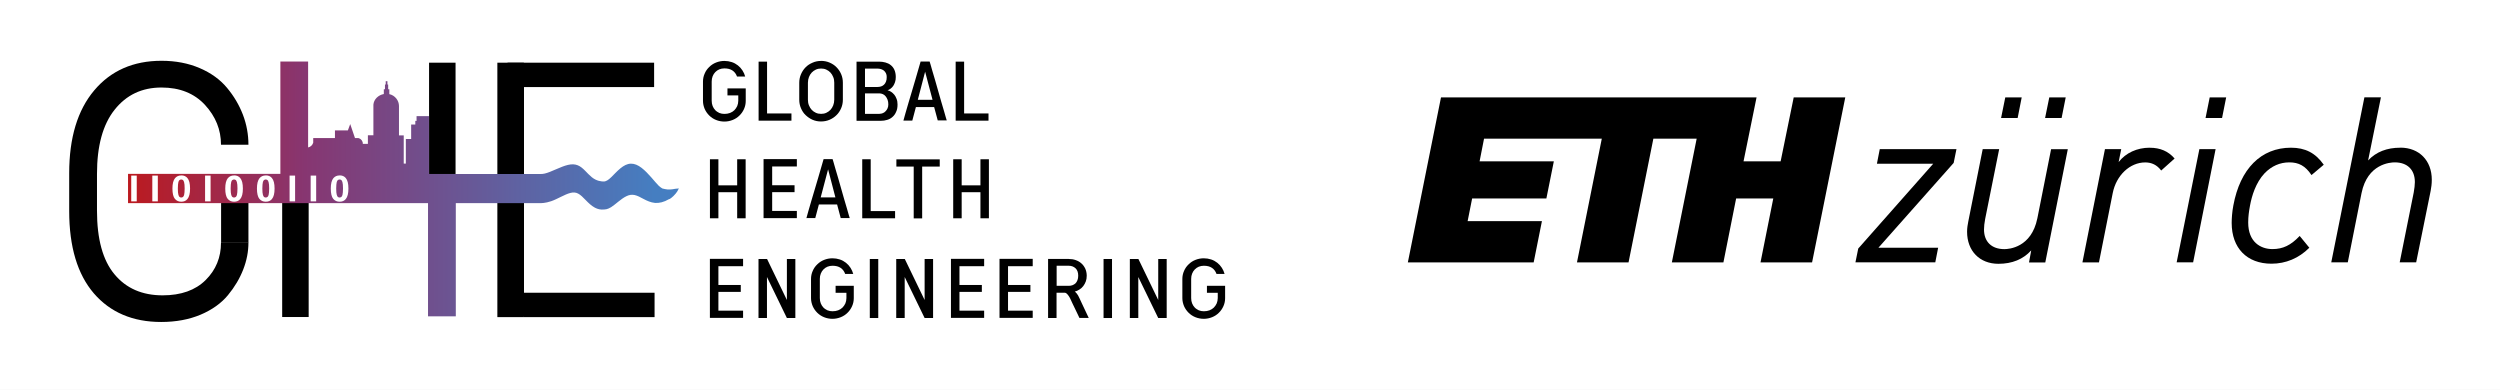
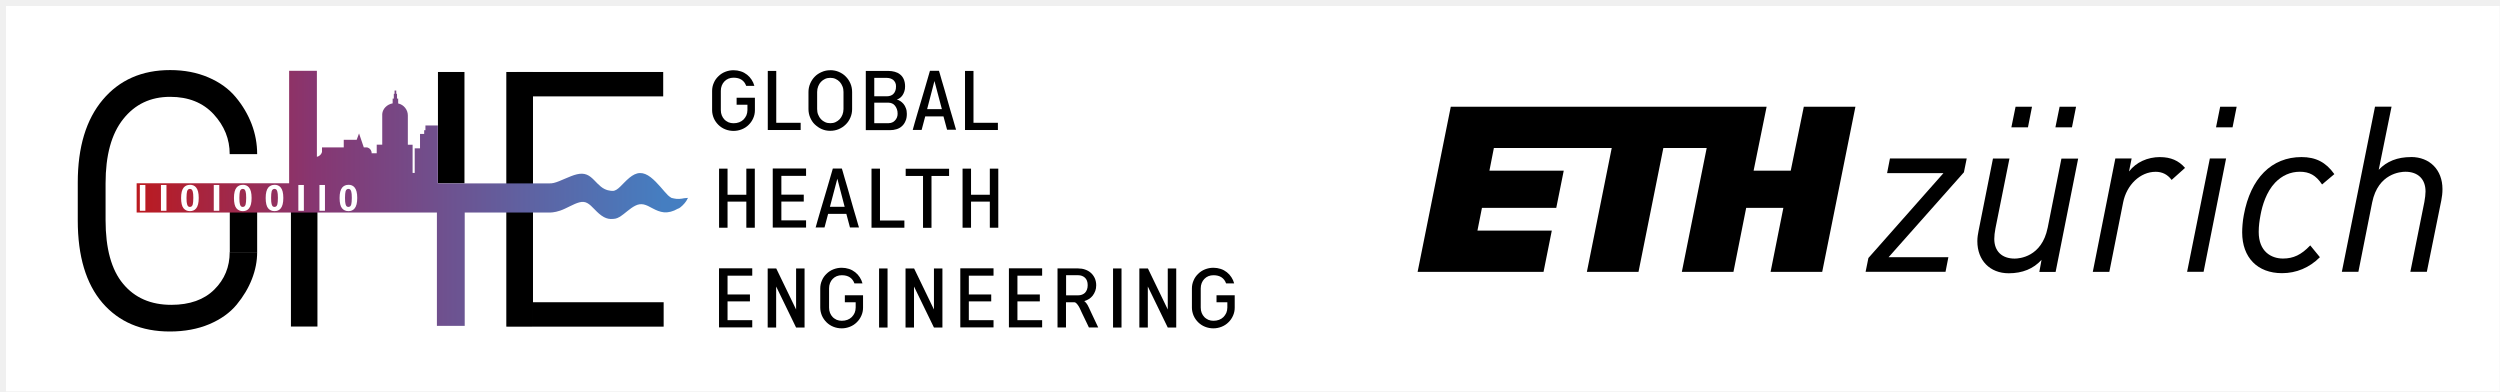
- <svg xmlns="http://www.w3.org/2000/svg" id="Layer_1" data-name="Layer 1" viewBox="0 0 499.346 77.84" version="1.1" width="499.346" height="77.84">
+ <svg xmlns="http://www.w3.org/2000/svg" id="Layer_1" data-name="Layer 1" viewBox="0 0 498.9 78.17" version="1.1" width="498.9" height="78.17">
  <defs id="defs3">
    <style id="style1">
      .cls-1 {
        fill: url(#linear-gradient);
      }

      .cls-1, .cls-2, .cls-3 {
        stroke-width: 0px;
      }

      .cls-4 {
        isolation: isolate;
      }

      .cls-3 {
        fill: #fff;
      }
    </style>
    <linearGradient id="linear-gradient" x1="556.59" y1="281.84" x2="1188.65" y2="281.84" gradientTransform="matrix(0.17,0,0,1,-85.15,-256.24)" gradientUnits="userSpaceOnUse">
      <stop offset="0" stop-color="#bf181a" id="stop1" />
      <stop offset=".35" stop-color="#873671" id="stop2" />
      <stop offset="1" stop-color="#457ec1" id="stop3" />
    </linearGradient>
  </defs>
-   <rect style="fill:#ffffff;stroke:#ffffff;stroke-width:3.906" id="rect47" width="493.735" height="72.99" x="2.95" y="2.769" />
-   <rect style="fill:#ffffff;stroke:#ffffff;stroke-dasharray:none" id="rect1" width="498.346" height="76.84" x="0.5" y="0.5" />
-   <g id="g9" transform="translate(13.82203,12.14095)">
+   <rect style="fill:#ffffff;stroke:#ffffff;stroke-width:3.906" id="rect47" width="493.735" height="72.99" x="3.15" y="3.15" />
+   <g id="g9" transform="translate(15.5187,13.98415)">
    <g id="g8">
      <path class="cls-2" d="m 393.11,31.48 c -1.18,5.84 -5.69,6.14 -6.58,6.14 -2.55,0 -4.07,-1.47 -4.07,-3.93 0,-0.56 0.08,-1.33 0.23,-2.09 l 2.79,-13.9 v -0.05 c 0,0 -3.28,0 -3.28,0 l -2.84,14.25 -0.04,0.2 c -0.12,0.64 -0.24,1.25 -0.24,2.05 0,3.83 2.51,6.4 6.26,6.4 2.74,0 4.94,-0.9 6.55,-2.68 l -0.43,2.35 v 0.06 c 0,0 3.24,0 3.24,0 l 4.49,-22.57 v -0.05 c 0,0 -3.33,0 -3.33,0 l -2.75,13.84 z" id="path3" style="stroke-width:0px" />
      <path class="cls-2" d="m 415.57,17.36 c -2.55,0 -4.8,1.04 -6.22,2.87 l 0.51,-2.54 v -0.05 c 0,0 -3.24,0 -3.24,0 l -4.49,22.57 v 0.06 c 0,0 3.29,0 3.29,0 l 2.75,-13.84 c 0.7,-3.55 3.43,-6.13 6.49,-6.13 1.31,0 2.35,0.52 3.16,1.58 l 0.03,0.04 2.68,-2.4 -0.03,-0.03 c -1.24,-1.43 -2.85,-2.12 -4.93,-2.12 z" id="path4" style="stroke-width:0px" />
-       <polygon class="cls-2" points="376.4,20.4 376.96,17.64 361.64,17.64 361.08,20.51 361.08,20.56 372.32,20.56 357.35,37.49 357.34,37.5 356.78,40.26 372.73,40.26 373.3,37.34 361.37,37.34 376.39,20.41 " id="polygon4" style="stroke-width:0px" />
-       <polygon class="cls-2" points="420.93,40.26 424.23,40.26 428.72,17.64 425.48,17.64 420.95,40.21 " id="polygon5" style="stroke-width:0px" />
+       <polygon class="cls-2" points="376.39,20.41 376.4,20.4 376.96,17.64 361.64,17.64 361.08,20.51 361.08,20.56 372.32,20.56 357.35,37.49 357.34,37.5 356.78,40.26 372.73,40.26 373.3,37.34 361.37,37.34 " id="polygon4" style="stroke-width:0px" />
+       <polygon class="cls-2" points="424.23,40.26 428.72,17.64 425.48,17.64 420.95,40.21 420.93,40.26 " id="polygon5" style="stroke-width:0px" />
      <path class="cls-2" d="m 465.63,17.36 c -2.71,0 -4.83,0.83 -6.45,2.54 l 2.56,-12.6 h -3.3 l -6.62,32.96 h 3.3 l 2.75,-13.84 c 1.18,-5.84 5.73,-6.13 6.63,-6.13 2.52,0 4.02,1.47 4.02,3.93 0,0.56 -0.09,1.32 -0.23,2.09 l -2.8,13.95 h 3.29 L 471.67,26 c 0.14,-0.76 0.23,-1.4 0.23,-2.25 0,-3.83 -2.53,-6.4 -6.27,-6.4 z" id="path5" style="stroke-width:0px" />
      <path class="cls-2" d="m 443.78,17.36 c -5.98,0 -10.17,4.21 -11.52,11.55 -0.24,1.23 -0.33,2.6 -0.33,3.48 0,5.02 3.05,8.14 7.95,8.14 2.85,0 5.46,-1.09 7.53,-3.16 l 0.03,-0.03 -1.9,-2.32 -0.03,-0.04 -0.03,0.04 c -1.75,1.84 -3.32,2.59 -5.41,2.59 -2.34,0 -4.84,-1.39 -4.84,-5.3 0,-1.22 0.15,-2.24 0.36,-3.38 0.35,-1.92 1.15,-4.6 2.91,-6.46 1.4,-1.45 3.07,-2.18 4.95,-2.18 1.88,0 3.19,0.7 4.39,2.49 l 0.03,0.05 2.42,-2.04 0.03,-0.03 -0.03,-0.04 c -1.65,-2.32 -3.67,-3.36 -6.53,-3.36 z" id="path6" style="stroke-width:0px" />
-       <polygon class="cls-2" points="427.54,7.31 426.71,11.43 430.01,11.43 430.83,7.31 " id="polygon6" style="stroke-width:0px" />
-       <polygon class="cls-2" points="395.5,7.31 394.66,11.43 397.96,11.43 398.78,7.31 " id="polygon7" style="stroke-width:0px" />
-       <polygon class="cls-2" points="386.71,7.31 385.87,11.43 389.18,11.43 389.99,7.31 " id="polygon8" style="stroke-width:0px" />
+       <polygon class="cls-2" points="430.01,11.43 430.83,7.31 427.54,7.31 426.71,11.43 " id="polygon6" style="stroke-width:0px" />
+       <polygon class="cls-2" points="397.96,11.43 398.78,7.31 395.5,7.31 394.66,11.43 " id="polygon7" style="stroke-width:0px" />
+       <polygon class="cls-2" points="389.18,11.43 389.99,7.31 386.71,7.31 385.87,11.43 " id="polygon8" style="stroke-width:0px" />
    </g>
-     <polygon class="cls-2" points="348.12,40.27 354.75,7.31 344.45,7.31 341.84,20.08 334.43,20.08 337.03,7.31 274,7.31 267.38,40.27 292.51,40.27 294.16,32.03 279.32,32.03 280.22,27.5 295.05,27.5 296.54,20.08 281.71,20.08 282.6,15.55 306.12,15.55 301.16,40.27 311.46,40.27 316.42,15.55 325.07,15.55 320.11,40.27 330.41,40.27 332.95,27.5 340.37,27.5 337.82,40.27 " id="polygon9" style="stroke-width:0px" />
+     <polygon class="cls-2" points="295.05,27.5 296.54,20.08 281.71,20.08 282.6,15.55 306.12,15.55 301.16,40.27 311.46,40.27 316.42,15.55 325.07,15.55 320.11,40.27 330.41,40.27 332.95,27.5 340.37,27.5 337.82,40.27 348.12,40.27 354.75,7.31 344.45,7.31 341.84,20.08 334.43,20.08 337.03,7.31 274,7.31 267.38,40.27 292.51,40.27 294.16,32.03 279.32,32.03 280.22,27.5 " id="polygon9" style="stroke-width:0px" />
  </g>
-   <g id="g47" transform="translate(13.82203,12.14095)">
+   <g id="g47" transform="translate(15.5187,13.98415)">
    <g class="cls-4" id="g10" style="isolation:isolate">
      <path class="cls-2" d="m 135.13,5.53 v 2.48 c 0,0.57 -0.11,1.1 -0.34,1.61 -0.23,0.51 -0.53,0.95 -0.91,1.31 -0.38,0.38 -0.83,0.68 -1.36,0.89 -0.53,0.21 -1.08,0.32 -1.65,0.32 -0.57,0 -1.16,-0.11 -1.67,-0.32 -0.53,-0.21 -0.97,-0.51 -1.36,-0.89 -0.38,-0.38 -0.68,-0.8 -0.91,-1.31 -0.21,-0.51 -0.34,-1.04 -0.34,-1.61 V 4.16 c 0,-0.57 0.11,-1.1 0.34,-1.61 0.21,-0.51 0.53,-0.95 0.91,-1.31 0.38,-0.38 0.83,-0.68 1.36,-0.89 0.53,-0.21 1.08,-0.32 1.67,-0.32 0.51,0 1,0.08 1.46,0.23 0.47,0.15 0.87,0.38 1.23,0.66 0.36,0.28 0.66,0.61 0.91,1 0.25,0.38 0.44,0.8 0.55,1.23 h -1.63 c -0.19,-0.53 -0.49,-0.93 -0.91,-1.21 -0.42,-0.28 -0.95,-0.42 -1.61,-0.42 -0.36,0 -0.7,0.06 -1.02,0.19 -0.32,0.13 -0.57,0.32 -0.8,0.55 -0.23,0.23 -0.4,0.51 -0.53,0.83 -0.13,0.32 -0.19,0.68 -0.19,1.06 v 3.83 c 0,0.38 0.06,0.74 0.19,1.06 0.13,0.32 0.3,0.59 0.53,0.83 0.23,0.24 0.51,0.4 0.8,0.55 0.32,0.13 0.66,0.19 1.02,0.19 0.4,0 0.78,-0.06 1.12,-0.19 0.34,-0.13 0.64,-0.32 0.87,-0.55 0.23,-0.23 0.42,-0.51 0.57,-0.83 0.13,-0.32 0.21,-0.68 0.21,-1.06 V 6.92 h -2.16 v -1.4 h 3.64 v 0.02 z" id="path9" style="stroke-width:0px" />
    </g>
    <g class="cls-4" id="g11" style="isolation:isolate">
      <path class="cls-2" d="m 144.26,10.52 v 1.44 H 137.7 V 0.17 h 1.69 v 10.35 z" id="path10" style="stroke-width:0px" />
    </g>
    <g class="cls-4" id="g14" style="isolation:isolate">
      <path class="cls-2" d="m 150.16,0.02 c 0.61,0 1.19,0.11 1.72,0.34 0.53,0.23 1,0.53 1.38,0.93 0.4,0.4 0.7,0.85 0.93,1.38 0.23,0.53 0.34,1.1 0.34,1.72 v 3.39 c 0,0.59 -0.11,1.16 -0.34,1.69 -0.23,0.53 -0.53,1 -0.93,1.38 -0.4,0.4 -0.85,0.7 -1.38,0.93 -0.53,0.23 -1.1,0.34 -1.72,0.34 -0.62,0 -1.16,-0.11 -1.69,-0.34 -0.53,-0.23 -0.97,-0.55 -1.38,-0.93 -0.41,-0.38 -0.7,-0.85 -0.93,-1.38 -0.23,-0.53 -0.34,-1.1 -0.34,-1.69 V 4.39 c 0,-0.59 0.11,-1.16 0.34,-1.69 0.23,-0.53 0.53,-1 0.91,-1.38 0.38,-0.4 0.85,-0.7 1.38,-0.93 0.55,-0.25 1.12,-0.36 1.72,-0.36 z m 2.65,4.36 c 0,-0.42 -0.06,-0.8 -0.21,-1.14 -0.13,-0.34 -0.32,-0.64 -0.55,-0.89 -0.23,-0.25 -0.51,-0.44 -0.83,-0.59 -0.32,-0.15 -0.68,-0.21 -1.04,-0.21 -0.36,0 -0.72,0.06 -1.04,0.21 -0.32,0.15 -0.59,0.34 -0.83,0.59 -0.23,0.25 -0.42,0.55 -0.55,0.89 -0.13,0.34 -0.21,0.72 -0.21,1.14 v 3.39 c 0,0.42 0.06,0.8 0.21,1.14 0.13,0.34 0.32,0.64 0.55,0.89 0.23,0.25 0.51,0.44 0.83,0.59 0.32,0.15 0.66,0.21 1.04,0.21 0.38,0 0.72,-0.06 1.04,-0.21 0.32,-0.15 0.59,-0.34 0.83,-0.59 0.23,-0.25 0.42,-0.55 0.55,-0.89 0.13,-0.34 0.21,-0.72 0.21,-1.14 z" id="path11" style="stroke-width:0px" />
      <path class="cls-2" d="M 157.26,11.96 V 0.17 h 4.49 c 0.47,0 0.89,0.06 1.29,0.17 0.4,0.11 0.76,0.28 1.06,0.53 0.3,0.23 0.55,0.55 0.72,0.93 0.17,0.38 0.28,0.87 0.28,1.44 0,0.38 -0.04,0.72 -0.15,1.02 -0.11,0.3 -0.21,0.55 -0.36,0.76 -0.15,0.21 -0.32,0.4 -0.53,0.55 -0.19,0.15 -0.4,0.25 -0.61,0.32 0.23,0.04 0.47,0.15 0.7,0.3 0.23,0.15 0.44,0.34 0.64,0.57 0.2,0.23 0.34,0.51 0.47,0.85 0.13,0.32 0.19,0.7 0.19,1.12 0,0.57 -0.08,1.06 -0.28,1.46 -0.17,0.42 -0.42,0.76 -0.72,1.02 -0.3,0.28 -0.66,0.47 -1.06,0.59 -0.4,0.13 -0.85,0.19 -1.31,0.19 h -4.81 v -0.02 z m 1.69,-10.39 v 3.66 h 2.54 c 0.23,0 0.44,-0.04 0.68,-0.11 0.21,-0.06 0.4,-0.19 0.57,-0.34 0.17,-0.15 0.3,-0.36 0.4,-0.61 0.11,-0.25 0.15,-0.55 0.15,-0.93 0,-0.28 -0.04,-0.53 -0.15,-0.74 -0.11,-0.21 -0.23,-0.38 -0.4,-0.53 -0.17,-0.13 -0.36,-0.23 -0.57,-0.3 -0.21,-0.06 -0.44,-0.11 -0.68,-0.11 0,0 -2.54,0 -2.54,0 z m 2.9,9.02 c 0.23,0 0.44,-0.04 0.66,-0.13 0.22,-0.09 0.4,-0.21 0.55,-0.38 0.17,-0.17 0.3,-0.36 0.4,-0.59 0.1,-0.23 0.15,-0.49 0.15,-0.76 0,-0.36 -0.04,-0.68 -0.15,-0.95 -0.11,-0.27 -0.23,-0.51 -0.4,-0.7 -0.17,-0.19 -0.34,-0.34 -0.55,-0.42 -0.21,-0.08 -0.42,-0.15 -0.66,-0.15 h -2.9 v 4.09 h 2.9 z" id="path12" style="stroke-width:0px" />
      <path class="cls-2" d="m 166.62,11.96 c 0.08,-0.34 0.23,-0.83 0.4,-1.44 0.17,-0.61 0.38,-1.29 0.59,-2.03 0.21,-0.74 0.44,-1.52 0.7,-2.35 0.23,-0.83 0.47,-1.61 0.7,-2.37 0.21,-0.76 0.42,-1.46 0.61,-2.1 0.19,-0.64 0.34,-1.14 0.44,-1.52 h 1.8 c 0,0 0.06,0.21 0.17,0.55 0.11,0.34 0.23,0.8 0.38,1.33 0.15,0.53 0.34,1.16 0.55,1.86 0.21,0.7 0.4,1.4 0.61,2.14 0.21,0.74 0.4,1.44 0.61,2.14 0.21,0.7 0.38,1.31 0.55,1.86 0.15,0.55 0.28,1 0.38,1.33 0.11,0.34 0.15,0.53 0.17,0.55 h -1.8 l -0.72,-2.67 h -3.64 l -0.72,2.71 c 0,0 -1.8,0 -1.8,0 z m 2.88,-4.17 h 2.94 l -1.48,-5.61 z" id="path13" style="stroke-width:0px" />
      <path class="cls-2" d="m 183.62,10.52 v 1.44 h -6.56 V 0.17 h 1.69 v 10.35 z" id="path14" style="stroke-width:0px" />
    </g>
    <g class="cls-4" id="g17" style="isolation:isolate">
      <path class="cls-2" d="m 129.67,19.67 v 5.21 h 3.75 v -5.21 h 1.69 v 11.79 h -1.69 v -5.21 h -3.75 v 5.21 h -1.69 V 19.67 Z" id="path15" style="stroke-width:0px" />
      <path class="cls-2" d="m 145.34,19.67 v 1.44 h -4.93 v 3.75 h 4.47 v 1.38 h -4.47 v 3.75 h 4.93 v 1.44 h -6.65 V 19.64 h 6.65 v 0.04 z" id="path16" style="stroke-width:0px" />
      <path class="cls-2" d="m 147.24,31.46 c 0.08,-0.34 0.23,-0.83 0.4,-1.44 0.17,-0.61 0.38,-1.29 0.59,-2.03 0.21,-0.74 0.44,-1.52 0.7,-2.35 0.23,-0.83 0.47,-1.61 0.7,-2.37 0.21,-0.76 0.42,-1.46 0.61,-2.1 0.19,-0.64 0.34,-1.14 0.44,-1.52 h 1.8 c 0,0 0.06,0.21 0.17,0.55 0.11,0.34 0.23,0.8 0.38,1.33 0.15,0.53 0.34,1.16 0.55,1.86 0.21,0.7 0.4,1.4 0.61,2.14 0.21,0.74 0.4,1.44 0.61,2.14 0.21,0.7 0.38,1.31 0.55,1.86 0.15,0.55 0.28,1 0.38,1.33 0.1,0.33 0.15,0.53 0.17,0.55 h -1.8 l -0.72,-2.71 h -3.64 l -0.72,2.71 h -1.8 v 0.04 z m 2.86,-4.17 h 2.94 l -1.46,-5.61 z" id="path17" style="stroke-width:0px" />
    </g>
    <g class="cls-4" id="g18" style="isolation:isolate">
      <path class="cls-2" d="m 164.96,30.02 v 1.44 H 158.4 V 19.67 h 1.69 v 10.35 z" id="path18" style="stroke-width:0px" />
    </g>
    <g class="cls-4" id="g20" style="isolation:isolate">
      <path class="cls-2" d="m 165.22,21.13 v -1.44 h 8.66 v 1.44 h -3.51 v 10.35 h -1.69 V 21.13 h -3.45 z" id="path19" style="stroke-width:0px" />
      <path class="cls-2" d="m 178.26,19.67 v 5.21 h 3.75 v -5.21 h 1.69 v 11.79 h -1.69 v -5.21 h -3.75 v 5.21 h -1.69 V 19.67 Z" id="path20" style="stroke-width:0px" />
    </g>
    <g class="cls-4" id="g31" style="isolation:isolate">
      <path class="cls-2" d="m 134.6,39.59 v 1.44 h -4.93 v 3.75 h 4.47 v 1.38 h -4.47 v 3.75 h 4.93 v 1.44 h -6.63 V 39.56 h 6.63 v 0.04 z" id="path21" style="stroke-width:0px" />
      <path class="cls-2" d="m 137.67,39.59 h 1.72 l 3.96,8.19 v -8.19 h 1.69 v 11.79 h -1.69 l -3.98,-8.19 v 8.19 h -1.69 V 39.59 Z" id="path22" style="stroke-width:0px" />
      <path class="cls-2" d="m 156.71,44.93 v 2.48 c 0,0.57 -0.11,1.1 -0.34,1.61 -0.23,0.51 -0.53,0.95 -0.91,1.31 -0.38,0.38 -0.83,0.68 -1.36,0.89 -0.53,0.21 -1.08,0.32 -1.65,0.32 -0.57,0 -1.16,-0.11 -1.67,-0.32 -0.53,-0.21 -0.97,-0.51 -1.36,-0.89 -0.38,-0.38 -0.68,-0.8 -0.91,-1.31 -0.21,-0.51 -0.34,-1.04 -0.34,-1.61 v -3.83 c 0,-0.57 0.11,-1.1 0.34,-1.61 0.21,-0.51 0.53,-0.95 0.91,-1.31 0.38,-0.38 0.83,-0.68 1.36,-0.89 0.53,-0.21 1.08,-0.32 1.67,-0.32 0.51,0 1,0.08 1.46,0.23 0.47,0.15 0.87,0.38 1.23,0.66 0.36,0.28 0.66,0.61 0.91,1 0.25,0.39 0.44,0.8 0.55,1.23 h -1.61 c -0.19,-0.53 -0.49,-0.93 -0.91,-1.21 -0.42,-0.28 -0.95,-0.42 -1.61,-0.42 -0.36,0 -0.7,0.06 -1.02,0.19 -0.32,0.13 -0.57,0.32 -0.8,0.55 -0.23,0.23 -0.4,0.51 -0.53,0.83 -0.13,0.32 -0.19,0.68 -0.19,1.06 v 3.83 c 0,0.38 0.06,0.74 0.19,1.06 0.13,0.32 0.3,0.59 0.53,0.83 0.23,0.24 0.51,0.4 0.8,0.55 0.32,0.13 0.66,0.19 1.02,0.19 0.4,0 0.78,-0.06 1.12,-0.19 0.34,-0.13 0.64,-0.32 0.87,-0.55 0.23,-0.23 0.42,-0.51 0.57,-0.83 0.13,-0.32 0.21,-0.68 0.21,-1.06 v -1.06 h -2.16 v -1.4 h 3.62 z" id="path23" style="stroke-width:0px" />
      <path class="cls-2" d="m 161.6,39.59 v 11.79 h -1.69 V 39.59 Z" id="path24" style="stroke-width:0px" />
      <path class="cls-2" d="m 165.18,39.59 h 1.72 l 3.96,8.19 v -8.19 h 1.69 v 11.79 h -1.69 l -3.98,-8.19 v 8.19 h -1.69 V 39.59 Z" id="path25" style="stroke-width:0px" />
      <path class="cls-2" d="m 182.75,39.59 v 1.44 h -4.93 v 3.75 h 4.47 v 1.38 h -4.47 v 3.75 h 4.93 v 1.44 h -6.63 V 39.56 h 6.63 v 0.04 z" id="path26" style="stroke-width:0px" />
      <path class="cls-2" d="m 192.45,39.59 v 1.44 h -4.93 v 3.75 h 4.47 v 1.38 h -4.47 v 3.75 h 4.93 v 1.44 h -6.63 V 39.56 h 6.63 v 0.04 z" id="path27" style="stroke-width:0px" />
      <path class="cls-2" d="m 199.67,39.59 c 0.47,0 0.91,0.06 1.33,0.21 0.44,0.15 0.83,0.36 1.14,0.64 0.34,0.28 0.59,0.64 0.8,1.06 0.19,0.42 0.3,0.91 0.3,1.44 0,0.42 -0.06,0.8 -0.19,1.14 -0.13,0.34 -0.3,0.66 -0.51,0.93 -0.21,0.27 -0.47,0.51 -0.76,0.68 -0.3,0.19 -0.59,0.32 -0.93,0.42 0.08,0.04 0.23,0.17 0.4,0.38 0.17,0.19 0.36,0.53 0.57,1 0.15,0.32 0.32,0.7 0.53,1.14 0.21,0.44 0.4,0.87 0.59,1.25 0.19,0.4 0.34,0.74 0.49,1.04 0.13,0.3 0.21,0.44 0.21,0.44 h -1.86 c -0.06,-0.15 -0.19,-0.38 -0.34,-0.72 -0.15,-0.34 -0.32,-0.68 -0.51,-1.06 -0.19,-0.38 -0.36,-0.76 -0.55,-1.14 -0.17,-0.38 -0.32,-0.7 -0.44,-0.95 -0.11,-0.21 -0.21,-0.4 -0.34,-0.57 -0.11,-0.15 -0.21,-0.28 -0.34,-0.4 -0.13,-0.12 -0.25,-0.19 -0.38,-0.19 h -1.67 v 5.04 h -1.69 V 39.58 h 4.15 v 0.02 z m -2.44,5.36 h 2.43 c 0.25,0 0.51,-0.04 0.74,-0.13 0.23,-0.09 0.42,-0.21 0.59,-0.36 0.17,-0.17 0.3,-0.38 0.4,-0.64 0.1,-0.26 0.15,-0.55 0.15,-0.89 0,-0.68 -0.19,-1.16 -0.55,-1.5 -0.36,-0.32 -0.8,-0.49 -1.33,-0.49 h -2.43 v 4 0 z" id="path28" style="stroke-width:0px" />
      <path class="cls-2" d="M 208.29,39.59 V 51.38 H 206.6 V 39.59 Z" id="path29" style="stroke-width:0px" />
      <path class="cls-2" d="m 211.84,39.59 h 1.72 l 3.96,8.19 v -8.19 h 1.69 v 11.79 h -1.69 l -3.98,-8.19 v 8.19 h -1.69 v -11.79 0 z" id="path30" style="stroke-width:0px" />
      <path class="cls-2" d="m 230.88,44.93 v 2.48 c 0,0.57 -0.11,1.1 -0.34,1.61 -0.23,0.51 -0.53,0.95 -0.91,1.31 -0.38,0.38 -0.83,0.68 -1.36,0.89 -0.53,0.21 -1.08,0.32 -1.65,0.32 -0.57,0 -1.16,-0.11 -1.67,-0.32 -0.53,-0.21 -0.97,-0.51 -1.36,-0.89 -0.38,-0.38 -0.68,-0.8 -0.91,-1.31 -0.21,-0.51 -0.34,-1.04 -0.34,-1.61 v -3.83 c 0,-0.57 0.11,-1.1 0.34,-1.61 0.21,-0.51 0.53,-0.95 0.91,-1.31 0.38,-0.38 0.83,-0.68 1.36,-0.89 0.53,-0.21 1.08,-0.32 1.67,-0.32 0.51,0 1,0.08 1.46,0.23 0.47,0.15 0.87,0.38 1.23,0.66 0.36,0.28 0.66,0.61 0.91,1 0.25,0.38 0.44,0.8 0.55,1.23 h -1.61 c -0.19,-0.53 -0.49,-0.93 -0.91,-1.21 -0.42,-0.28 -0.95,-0.42 -1.61,-0.42 -0.36,0 -0.7,0.06 -1.02,0.19 -0.32,0.13 -0.57,0.32 -0.8,0.55 -0.23,0.23 -0.4,0.51 -0.53,0.83 -0.13,0.32 -0.19,0.68 -0.19,1.06 v 3.83 c 0,0.38 0.06,0.74 0.19,1.06 0.13,0.32 0.3,0.59 0.53,0.83 0.23,0.24 0.51,0.4 0.8,0.55 0.32,0.13 0.66,0.19 1.02,0.19 0.4,0 0.78,-0.06 1.12,-0.19 0.34,-0.13 0.64,-0.32 0.87,-0.55 0.23,-0.23 0.42,-0.51 0.57,-0.83 0.13,-0.32 0.21,-0.68 0.21,-1.06 v -1.06 h -2.16 v -1.4 h 3.62 z" id="path31" style="stroke-width:0px" />
    </g>
    <g class="cls-4" id="g32" style="isolation:isolate">
      <path class="cls-2" d="m 5.55,22.59 v 7.35 c 0,5.67 1.16,9.91 3.49,12.7 2.33,2.82 5.55,4.21 9.63,4.21 3.66,0 6.54,-1.02 8.58,-3.05 2.05,-2.03 3.07,-4.53 3.07,-7.47 h 5.48 c 0,1.78 -0.34,3.56 -1.04,5.36 -0.7,1.8 -1.72,3.51 -3.05,5.12 -1.33,1.61 -3.15,2.92 -5.46,3.9 -2.31,0.97 -4.93,1.46 -7.88,1.46 C 12.7,52.17 8.21,50.26 4.92,46.45 1.65,42.64 0,37.16 0,30.02 V 22.44 C 0,15.37 1.67,9.85 5,5.91 8.32,1.97 12.81,0 18.44,0 c 2.82,0 5.36,0.49 7.62,1.46 2.27,0.97 4.09,2.29 5.46,3.94 1.38,1.65 2.43,3.43 3.18,5.38 0.74,1.95 1.1,3.94 1.1,5.99 h -5.48 c 0,-2.99 -1.06,-5.63 -3.2,-7.96 C 24.98,6.5 22.08,5.34 18.44,5.34 14.52,5.34 11.41,6.82 9.06,9.79 6.71,12.75 5.55,17.01 5.55,22.6 Z" id="path32" style="stroke-width:0px" />
    </g>
    <g class="cls-4" id="g33" style="isolation:isolate">
      <path class="cls-2" d="M 90.84,51.09 H 85.72 V 0.97 h 5.12 z" id="path33" style="stroke-width:0px" />
    </g>
    <rect class="cls-2" x="85.52" y="0.38" width="5.29" height="50.82" id="rect33" style="stroke-width:0px" />
    <rect class="cls-2" x="87.55" y="0.38" width="29.28" height="4.87" id="rect34" style="stroke-width:0px" />
    <rect class="cls-2" x="90.79" y="46.33" width="26.13" height="4.87" id="rect35" style="stroke-width:0px" />
    <rect class="cls-2" x="71.88" y="0.38" width="5.29" height="22.23" id="rect36" style="stroke-width:0px" />
    <rect class="cls-2" x="42.54" y="28.31" width="5.29" height="22.87" id="rect37" style="stroke-width:0px" />
    <rect class="cls-2" x="30.34" y="28.31" width="5.46" height="8.05" id="rect38" style="stroke-width:0px" />
    <g id="g215">
      <path id="rect2970" class="cls-1" d="M 42.18,0.17 V 22.59 H 11.75 v 5.84 h 59.92 v 22.61 h 5.55 V 28.43 h 16.9 c 0.15,0 0.97,0.02 2.14,-0.38 1.25,-0.42 2.69,-1.36 3.83,-1.65 1.27,-0.34 1.93,0.23 3.09,1.44 0.53,0.55 1.12,1.12 1.82,1.5 0.57,0.3 1.16,0.44 1.84,0.36 0,0 0.19,0 0.47,-0.06 h 0.02 c 0.23,-0.06 0.55,-0.17 0.91,-0.4 0.85,-0.53 1.95,-1.65 3.03,-2.18 0.55,-0.28 1.08,-0.36 1.65,-0.25 0.59,0.13 1.12,0.42 1.82,0.8 0.68,0.36 1.42,0.7 2.27,0.78 0.85,0.06 1.76,-0.15 2.77,-0.74 0.04,-0.02 0.08,-0.04 0.13,-0.04 0,0 0.13,-0.04 0.36,-0.23 0.25,-0.19 0.57,-0.49 0.85,-0.83 0.28,-0.34 0.4,-0.55 0.47,-0.7 0.07,-0.15 0.06,-0.17 0.21,-0.34 0,0 -0.15,0 -0.38,0.02 -0.32,0.02 -0.49,0.06 -0.89,0.13 -0.36,0.04 -0.68,0.08 -1.04,0.04 -0.32,-0.02 -0.64,-0.11 -1,-0.19 -0.19,-0.11 -0.42,-0.25 -0.72,-0.53 -0.8,-0.78 -2.05,-2.52 -3.45,-3.6 -0.72,-0.55 -1.42,-0.85 -2.14,-0.83 -0.74,0.02 -1.4,0.38 -2.08,0.93 -1.44,1.19 -2.37,2.71 -3.41,2.63 v 0 c -0.08,0 -0.17,0 -0.32,-0.02 -0.36,-0.04 -0.8,-0.13 -1.29,-0.38 -0.49,-0.25 -0.91,-0.61 -1.38,-1.08 -0.44,-0.44 -0.89,-0.95 -1.36,-1.31 -0.49,-0.38 -1.02,-0.61 -1.67,-0.64 -0.66,-0.02 -1.4,0.17 -2.22,0.49 -1.72,0.66 -3.24,1.55 -4.4,1.44 H 71.86 V 11.05 H 69.38 V 12 h -0.25 v 0.74 H 68.3 v 2.88 h -1.06 v 4.91 H 66.82 V 14.9 H 65.87 V 9.03 c 0,-1.08 -0.78,-2.12 -1.93,-2.37 V 5.69 H 63.71 V 4.74 H 63.56 V 4.08 H 63.22 V 4.74 H 63.07 V 5.69 H 62.84 V 6.64 C 61.72,6.85 60.85,7.7 60.76,8.76 v 0 6.12 h -1.1 v 1.72 h -1.02 v -0.21 c 0,0 -0.02,-0.06 -0.02,-0.08 C 58.6,16.27 58.6,16.23 58.58,16.2 58.56,16.16 58.56,16.14 58.54,16.09 58.52,16.04 58.5,16.03 58.48,15.98 58.46,15.94 58.44,15.92 58.42,15.87 58.4,15.85 58.38,15.81 58.34,15.79 58.32,15.77 58.28,15.73 58.26,15.71 58.24,15.69 58.2,15.67 58.18,15.63 58.16,15.61 58.12,15.59 58.07,15.57 58.02,15.55 58.01,15.53 57.96,15.51 57.91,15.49 57.9,15.47 57.85,15.47 57.81,15.45 57.79,15.45 57.74,15.43 h -0.66 c -0.17,-0.47 -0.64,-1.86 -0.95,-2.79 l -0.47,1.27 h -2.58 v 1.52 h -4.34 v 0.93 c -0.15,0.49 -0.53,0.85 -1.02,0.95 V 0.15 h -5.55 v 0.02 z" style="fill:url(#linear-gradient);stroke-width:0px" />
    </g>
    <g class="cls-4" id="g46" style="isolation:isolate">
      <path class="cls-3" d="m 12.39,28.08 v -5.15 h 1.1 v 5.15 z" id="path38" style="fill:#ffffff;stroke-width:0px" />
      <path class="cls-3" d="m 16.6,28.08 v -5.15 h 1.1 v 5.15 z" id="path39" style="fill:#ffffff;stroke-width:0px" />
      <path class="cls-3" d="m 22.38,22.89 c 0.53,0 0.93,0.17 1.23,0.53 0.36,0.42 0.53,1.12 0.53,2.1 0,0.98 -0.17,1.67 -0.53,2.1 -0.3,0.36 -0.7,0.53 -1.23,0.53 -0.53,0 -0.95,-0.19 -1.27,-0.57 -0.32,-0.38 -0.49,-1.08 -0.49,-2.05 0,-0.97 0.17,-1.67 0.53,-2.1 0.3,-0.34 0.7,-0.53 1.23,-0.53 z m 0,0.82 c -0.13,0 -0.23,0.04 -0.34,0.11 -0.11,0.08 -0.17,0.21 -0.23,0.4 -0.06,0.25 -0.11,0.68 -0.11,1.29 0,0.61 0.04,1.02 0.11,1.25 0.06,0.23 0.15,0.38 0.23,0.44 0.11,0.08 0.21,0.11 0.34,0.11 0.13,0 0.23,-0.04 0.34,-0.11 0.11,-0.08 0.17,-0.21 0.23,-0.4 0.06,-0.25 0.11,-0.68 0.11,-1.29 0,-0.61 -0.04,-1.02 -0.11,-1.25 -0.06,-0.23 -0.15,-0.38 -0.23,-0.44 -0.08,-0.06 -0.21,-0.11 -0.34,-0.11 z" id="path40" style="fill:#ffffff;stroke-width:0px" />
      <path class="cls-3" d="m 27.14,28.08 v -5.15 h 1.1 v 5.15 z" id="path41" style="fill:#ffffff;stroke-width:0px" />
      <path class="cls-3" d="m 32.93,22.89 c 0.53,0 0.93,0.17 1.23,0.53 0.36,0.42 0.53,1.12 0.53,2.1 0,0.98 -0.17,1.67 -0.53,2.1 -0.3,0.36 -0.7,0.53 -1.23,0.53 -0.53,0 -0.95,-0.19 -1.27,-0.57 -0.32,-0.38 -0.49,-1.08 -0.49,-2.05 0,-0.97 0.17,-1.67 0.53,-2.1 0.3,-0.34 0.7,-0.53 1.23,-0.53 z m 0,0.82 c -0.13,0 -0.23,0.04 -0.34,0.11 -0.11,0.08 -0.17,0.21 -0.23,0.4 -0.06,0.25 -0.11,0.68 -0.11,1.29 0,0.61 0.04,1.02 0.11,1.25 0.06,0.23 0.15,0.38 0.23,0.44 0.11,0.08 0.21,0.11 0.34,0.11 0.13,0 0.23,-0.04 0.34,-0.11 0.11,-0.08 0.17,-0.21 0.23,-0.4 0.06,-0.25 0.11,-0.68 0.11,-1.29 0,-0.61 -0.04,-1.02 -0.11,-1.25 -0.06,-0.23 -0.15,-0.38 -0.23,-0.44 -0.08,-0.06 -0.21,-0.11 -0.34,-0.11 z" id="path42" style="fill:#ffffff;stroke-width:0px" />
      <path class="cls-3" d="m 39.26,22.89 c 0.53,0 0.93,0.17 1.23,0.53 0.36,0.42 0.53,1.12 0.53,2.1 0,0.98 -0.17,1.67 -0.53,2.1 -0.3,0.36 -0.7,0.53 -1.23,0.53 -0.53,0 -0.95,-0.19 -1.27,-0.57 -0.32,-0.38 -0.49,-1.08 -0.49,-2.05 0,-0.97 0.17,-1.67 0.53,-2.1 0.3,-0.34 0.7,-0.53 1.23,-0.53 z m 0,0.82 c -0.13,0 -0.23,0.04 -0.34,0.11 -0.11,0.08 -0.17,0.21 -0.23,0.4 -0.06,0.25 -0.11,0.68 -0.11,1.29 0,0.61 0.04,1.02 0.11,1.25 0.06,0.23 0.15,0.38 0.23,0.44 0.11,0.08 0.21,0.11 0.34,0.11 0.13,0 0.23,-0.04 0.34,-0.11 0.11,-0.08 0.17,-0.21 0.23,-0.4 0.06,-0.25 0.11,-0.68 0.11,-1.29 0,-0.61 -0.04,-1.02 -0.11,-1.25 -0.06,-0.23 -0.15,-0.38 -0.23,-0.44 -0.11,-0.06 -0.21,-0.11 -0.34,-0.11 z" id="path43" style="fill:#ffffff;stroke-width:0px" />
      <path class="cls-3" d="m 44.02,28.08 v -5.15 h 1.1 v 5.15 z" id="path44" style="fill:#ffffff;stroke-width:0px" />
      <path class="cls-3" d="m 48.23,28.08 v -5.15 h 1.1 v 5.15 z" id="path45" style="fill:#ffffff;stroke-width:0px" />
      <path class="cls-3" d="m 54.01,22.89 c 0.53,0 0.93,0.17 1.23,0.53 0.36,0.42 0.53,1.12 0.53,2.1 0,0.98 -0.17,1.67 -0.53,2.1 -0.3,0.36 -0.7,0.53 -1.23,0.53 -0.53,0 -0.95,-0.19 -1.27,-0.57 -0.32,-0.38 -0.49,-1.08 -0.49,-2.05 0,-0.97 0.17,-1.67 0.53,-2.1 0.3,-0.34 0.7,-0.53 1.23,-0.53 z m 0,0.82 c -0.13,0 -0.23,0.04 -0.34,0.11 -0.11,0.08 -0.17,0.21 -0.23,0.4 -0.06,0.25 -0.11,0.68 -0.11,1.29 0,0.61 0.04,1.02 0.11,1.25 0.06,0.23 0.15,0.38 0.23,0.44 0.11,0.08 0.21,0.11 0.34,0.11 0.13,0 0.23,-0.04 0.34,-0.11 0.11,-0.08 0.17,-0.21 0.23,-0.4 0.06,-0.25 0.11,-0.68 0.11,-1.29 0,-0.61 -0.04,-1.02 -0.11,-1.25 -0.06,-0.23 -0.15,-0.38 -0.23,-0.44 -0.08,-0.06 -0.21,-0.11 -0.34,-0.11 z" id="path46" style="fill:#ffffff;stroke-width:0px" />
    </g>
  </g>
</svg>
